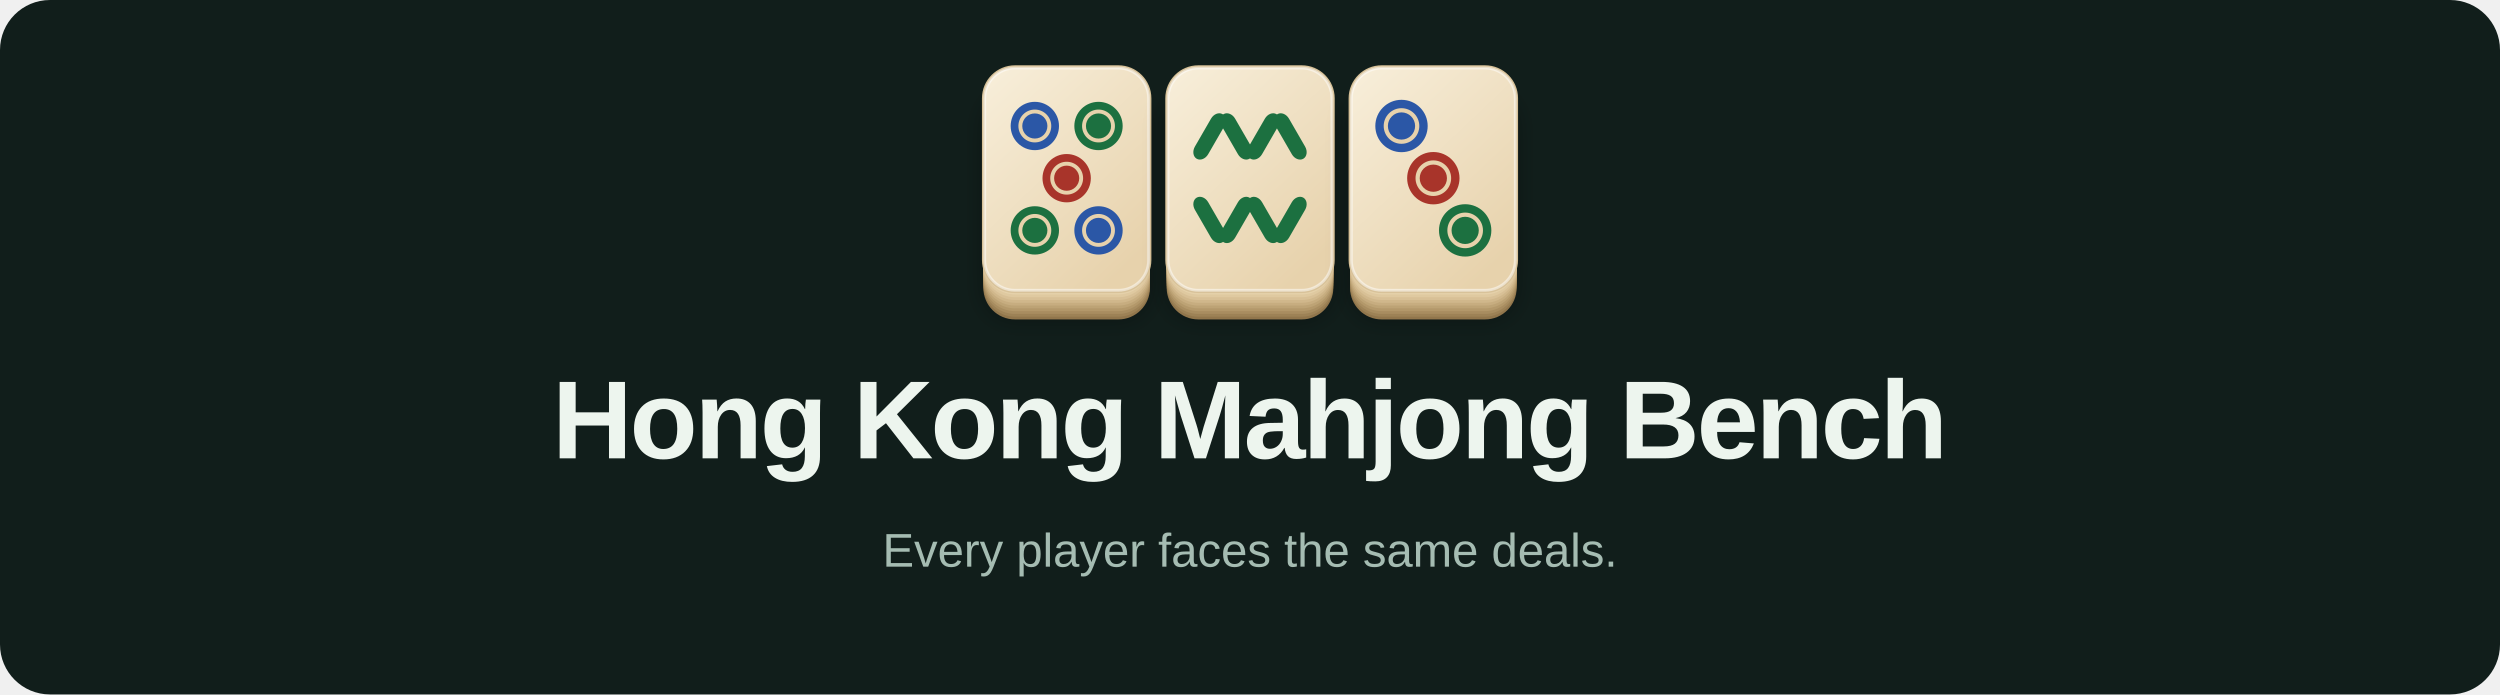
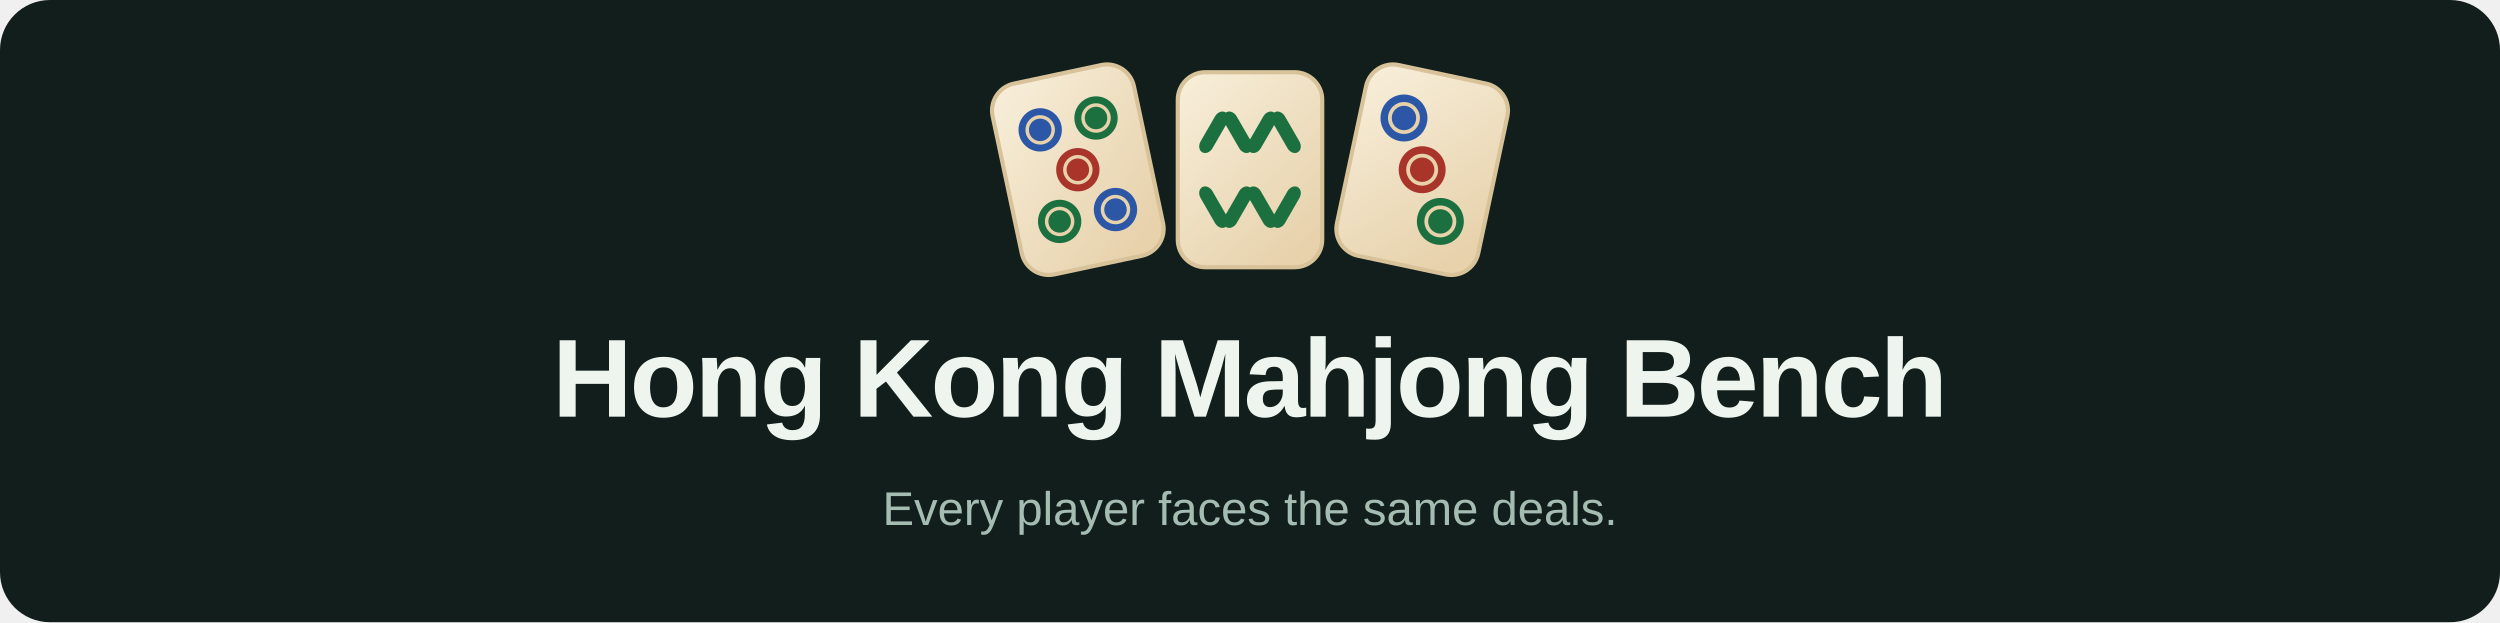
- <svg xmlns="http://www.w3.org/2000/svg" viewBox="0 0 900 250" role="img" aria-labelledby="banner-title">
-   <rect width="900" height="250" rx="18" fill="#111e1b" />
+ <svg xmlns="http://www.w3.org/2000/svg" viewBox="0 0 900 224" role="img" aria-labelledby="banner-title">
+   <rect width="900" height="224" rx="18" fill="#111e1b" />
  <defs>
    <linearGradient id="ivory" x1="0" y1="0" x2=".7" y2="1">
      <stop stop-color="#f8efdb" />
      <stop offset="1" stop-color="#e7d2ac" />
    </linearGradient>
-     <filter id="tile-shadow" x="-50%" y="-30%" width="200%" height="190%">
-       <feGaussianBlur stdDeviation="4" />
-     </filter>
  </defs>
-   <g transform="translate(354 24)">
-     <rect y="10" width="60" height="81" rx="11.4" fill="#000" opacity=".32" filter="url(#tile-shadow)" />
-     <rect y="10" width="60" height="81" rx="11.4" fill="#91764c" />
-     <rect y="9" width="60" height="81" rx="11.4" fill="#9d8256" />
-     <rect y="8" width="60" height="81" rx="11.4" fill="#a88d60" />
-     <rect y="7" width="60" height="81" rx="11.4" fill="#b3986a" />
-     <rect y="6" width="60" height="81" rx="11.4" fill="#bda375" />
-     <rect y="5" width="60" height="81" rx="11.4" fill="#c7ad80" />
-     <rect y="4" width="60" height="81" rx="11.4" fill="#d0b78b" />
-     <rect y="3" width="60" height="81" rx="11.4" fill="#d8c096" />
-     <rect y="2" width="60" height="81" rx="11.4" fill="#dfc9a0" />
-     <rect y="1" width="60" height="81" rx="11.4" fill="#e5d1aa" />
-     <rect width="60" height="81" rx="11.4" fill="url(#ivory)" stroke="#d8c299" />
-     <rect x=".5" y=".5" width="59" height="80" rx="10.9" fill="none" stroke="#fff" stroke-opacity=".5" />
-     <g transform="translate(1 1) scale(.58)">
+   <g transform="rotate(-12 388 61) translate(362 26)">
+     <rect width="52" height="70.2" rx="9.9" fill="url(#ivory)" stroke="#d8c299" stroke-width="1.5" />
+     <g transform="scale(.52)">
      <svg width="100" height="135" class="tile-face" viewBox="0 0 100 135" aria-hidden="true" focusable="false">
        <g>
          <g>
            <circle cx="30.24" cy="35.1" r="15" fill="#2B57A6" />
            <circle cx="30.24" cy="35.1" r="10.2" fill="#E7D2AC" />
            <circle cx="30.24" cy="35.1" r="7.8" fill="#2B57A6" />
          </g>
          <g>
            <circle cx="69.76" cy="35.1" r="15" fill="#1C7040" />
            <circle cx="69.76" cy="35.1" r="10.2" fill="#E7D2AC" />
            <circle cx="69.76" cy="35.1" r="7.8" fill="#1C7040" />
          </g>
          <g>
            <circle cx="50" cy="67.5" r="15" fill="#A8342A" />
            <circle cx="50" cy="67.5" r="10.2" fill="#E7D2AC" />
            <circle cx="50" cy="67.5" r="7.8" fill="#A8342A" />
          </g>
          <g>
            <circle cx="30.24" cy="99.9" r="15" fill="#1C7040" />
            <circle cx="30.24" cy="99.9" r="10.2" fill="#E7D2AC" />
            <circle cx="30.24" cy="99.9" r="7.8" fill="#1C7040" />
          </g>
          <g>
            <circle cx="69.76" cy="99.9" r="15" fill="#2B57A6" />
            <circle cx="69.76" cy="99.9" r="10.2" fill="#E7D2AC" />
            <circle cx="69.76" cy="99.9" r="7.8" fill="#2B57A6" />
          </g>
        </g>
      </svg>
    </g>
  </g>
-   <g transform="translate(420 24)">
-     <rect y="10" width="60" height="81" rx="11.4" fill="#000" opacity=".32" filter="url(#tile-shadow)" />
-     <rect y="10" width="60" height="81" rx="11.4" fill="#91764c" />
-     <rect y="9" width="60" height="81" rx="11.4" fill="#9d8256" />
-     <rect y="8" width="60" height="81" rx="11.4" fill="#a88d60" />
-     <rect y="7" width="60" height="81" rx="11.4" fill="#b3986a" />
-     <rect y="6" width="60" height="81" rx="11.4" fill="#bda375" />
-     <rect y="5" width="60" height="81" rx="11.4" fill="#c7ad80" />
-     <rect y="4" width="60" height="81" rx="11.4" fill="#d0b78b" />
-     <rect y="3" width="60" height="81" rx="11.4" fill="#d8c096" />
-     <rect y="2" width="60" height="81" rx="11.4" fill="#dfc9a0" />
-     <rect y="1" width="60" height="81" rx="11.4" fill="#e5d1aa" />
-     <rect width="60" height="81" rx="11.4" fill="url(#ivory)" stroke="#d8c299" />
-     <rect x=".5" y=".5" width="59" height="80" rx="10.9" fill="none" stroke="#fff" stroke-opacity=".5" />
-     <g transform="translate(1 1) scale(.58)">
+   <g transform="rotate(0 450 61) translate(424 26)">
+     <rect width="52" height="70.2" rx="9.9" fill="url(#ivory)" stroke="#d8c299" stroke-width="1.5" />
+     <g transform="scale(.52)">
      <svg width="100" height="135" class="tile-face" viewBox="0 0 100 135" aria-hidden="true" focusable="false">
        <g>
          <rect x="20.17" y="25.58" width="9.5" height="32" rx="6" fill="#1C7040" transform="rotate(30 24.92 41.58)" />
          <rect x="36.89" y="25.58" width="9.5" height="32" rx="6" fill="#1C7040" transform="rotate(-30 41.64 41.58)" />
          <rect x="53.61" y="25.58" width="9.5" height="32" rx="6" fill="#1C7040" transform="rotate(30 58.36 41.58)" />
          <rect x="70.33" y="25.58" width="9.5" height="32" rx="6" fill="#1C7040" transform="rotate(-30 75.08 41.58)" />
          <rect x="20.17" y="77.42" width="9.5" height="32" rx="6" fill="#1C7040" transform="rotate(-30 24.92 93.42)" />
          <rect x="36.89" y="77.42" width="9.5" height="32" rx="6" fill="#1C7040" transform="rotate(30 41.64 93.42)" />
          <rect x="53.61" y="77.42" width="9.5" height="32" rx="6" fill="#1C7040" transform="rotate(-30 58.36 93.42)" />
          <rect x="70.33" y="77.42" width="9.5" height="32" rx="6" fill="#1C7040" transform="rotate(30 75.08 93.42)" />
        </g>
      </svg>
    </g>
  </g>
-   <g transform="translate(486 24)">
-     <rect y="10" width="60" height="81" rx="11.4" fill="#000" opacity=".32" filter="url(#tile-shadow)" />
-     <rect y="10" width="60" height="81" rx="11.4" fill="#91764c" />
-     <rect y="9" width="60" height="81" rx="11.4" fill="#9d8256" />
-     <rect y="8" width="60" height="81" rx="11.4" fill="#a88d60" />
-     <rect y="7" width="60" height="81" rx="11.4" fill="#b3986a" />
-     <rect y="6" width="60" height="81" rx="11.4" fill="#bda375" />
-     <rect y="5" width="60" height="81" rx="11.4" fill="#c7ad80" />
-     <rect y="4" width="60" height="81" rx="11.4" fill="#d0b78b" />
-     <rect y="3" width="60" height="81" rx="11.4" fill="#d8c096" />
-     <rect y="2" width="60" height="81" rx="11.4" fill="#dfc9a0" />
-     <rect y="1" width="60" height="81" rx="11.4" fill="#e5d1aa" />
-     <rect width="60" height="81" rx="11.4" fill="url(#ivory)" stroke="#d8c299" />
-     <rect x=".5" y=".5" width="59" height="80" rx="10.9" fill="none" stroke="#fff" stroke-opacity=".5" />
-     <g transform="translate(1 1) scale(.58)">
+   <g transform="rotate(12 512 61) translate(486 26)">
+     <rect width="52" height="70.2" rx="9.9" fill="url(#ivory)" stroke="#d8c299" stroke-width="1.5" />
+     <g transform="scale(.52)">
      <svg width="100" height="135" class="tile-face" viewBox="0 0 100 135" aria-hidden="true" focusable="false">
        <g>
          <g>
            <circle cx="30.24" cy="35.1" r="16.25" fill="#2B57A6" />
            <circle cx="30.24" cy="35.1" r="11.05" fill="#E7D2AC" />
            <circle cx="30.24" cy="35.1" r="8.45" fill="#2B57A6" />
          </g>
          <g>
            <circle cx="50" cy="67.5" r="16.25" fill="#A8342A" />
            <circle cx="50" cy="67.5" r="11.05" fill="#E7D2AC" />
            <circle cx="50" cy="67.5" r="8.45" fill="#A8342A" />
          </g>
          <g>
            <circle cx="69.76" cy="99.9" r="16.25" fill="#1C7040" />
            <circle cx="69.76" cy="99.9" r="11.05" fill="#E7D2AC" />
            <circle cx="69.76" cy="99.9" r="8.45" fill="#1C7040" />
          </g>
        </g>
      </svg>
    </g>
  </g>
-   <text x="450" y="165" text-anchor="middle" fill="#edf5ee" font-family="-apple-system,BlinkMacSystemFont,Segoe UI,Arial,sans-serif" font-size="40" font-weight="700" letter-spacing="-1">Hong Kong Mahjong Bench</text>
-   <text x="450" y="204" text-anchor="middle" fill="#a5bcb2" font-family="-apple-system,BlinkMacSystemFont,Segoe UI,Arial,sans-serif" font-size="17">Every player faces the same deals.</text>
+   <text x="450" y="150" text-anchor="middle" fill="#edf5ee" font-family="-apple-system,BlinkMacSystemFont,Segoe UI,Arial,sans-serif" font-size="40" font-weight="700" letter-spacing="-1">Hong Kong Mahjong Bench</text>
+   <text x="450" y="189" text-anchor="middle" fill="#a5bcb2" font-family="-apple-system,BlinkMacSystemFont,Segoe UI,Arial,sans-serif" font-size="17">Every player faces the same deals.</text>
</svg>
